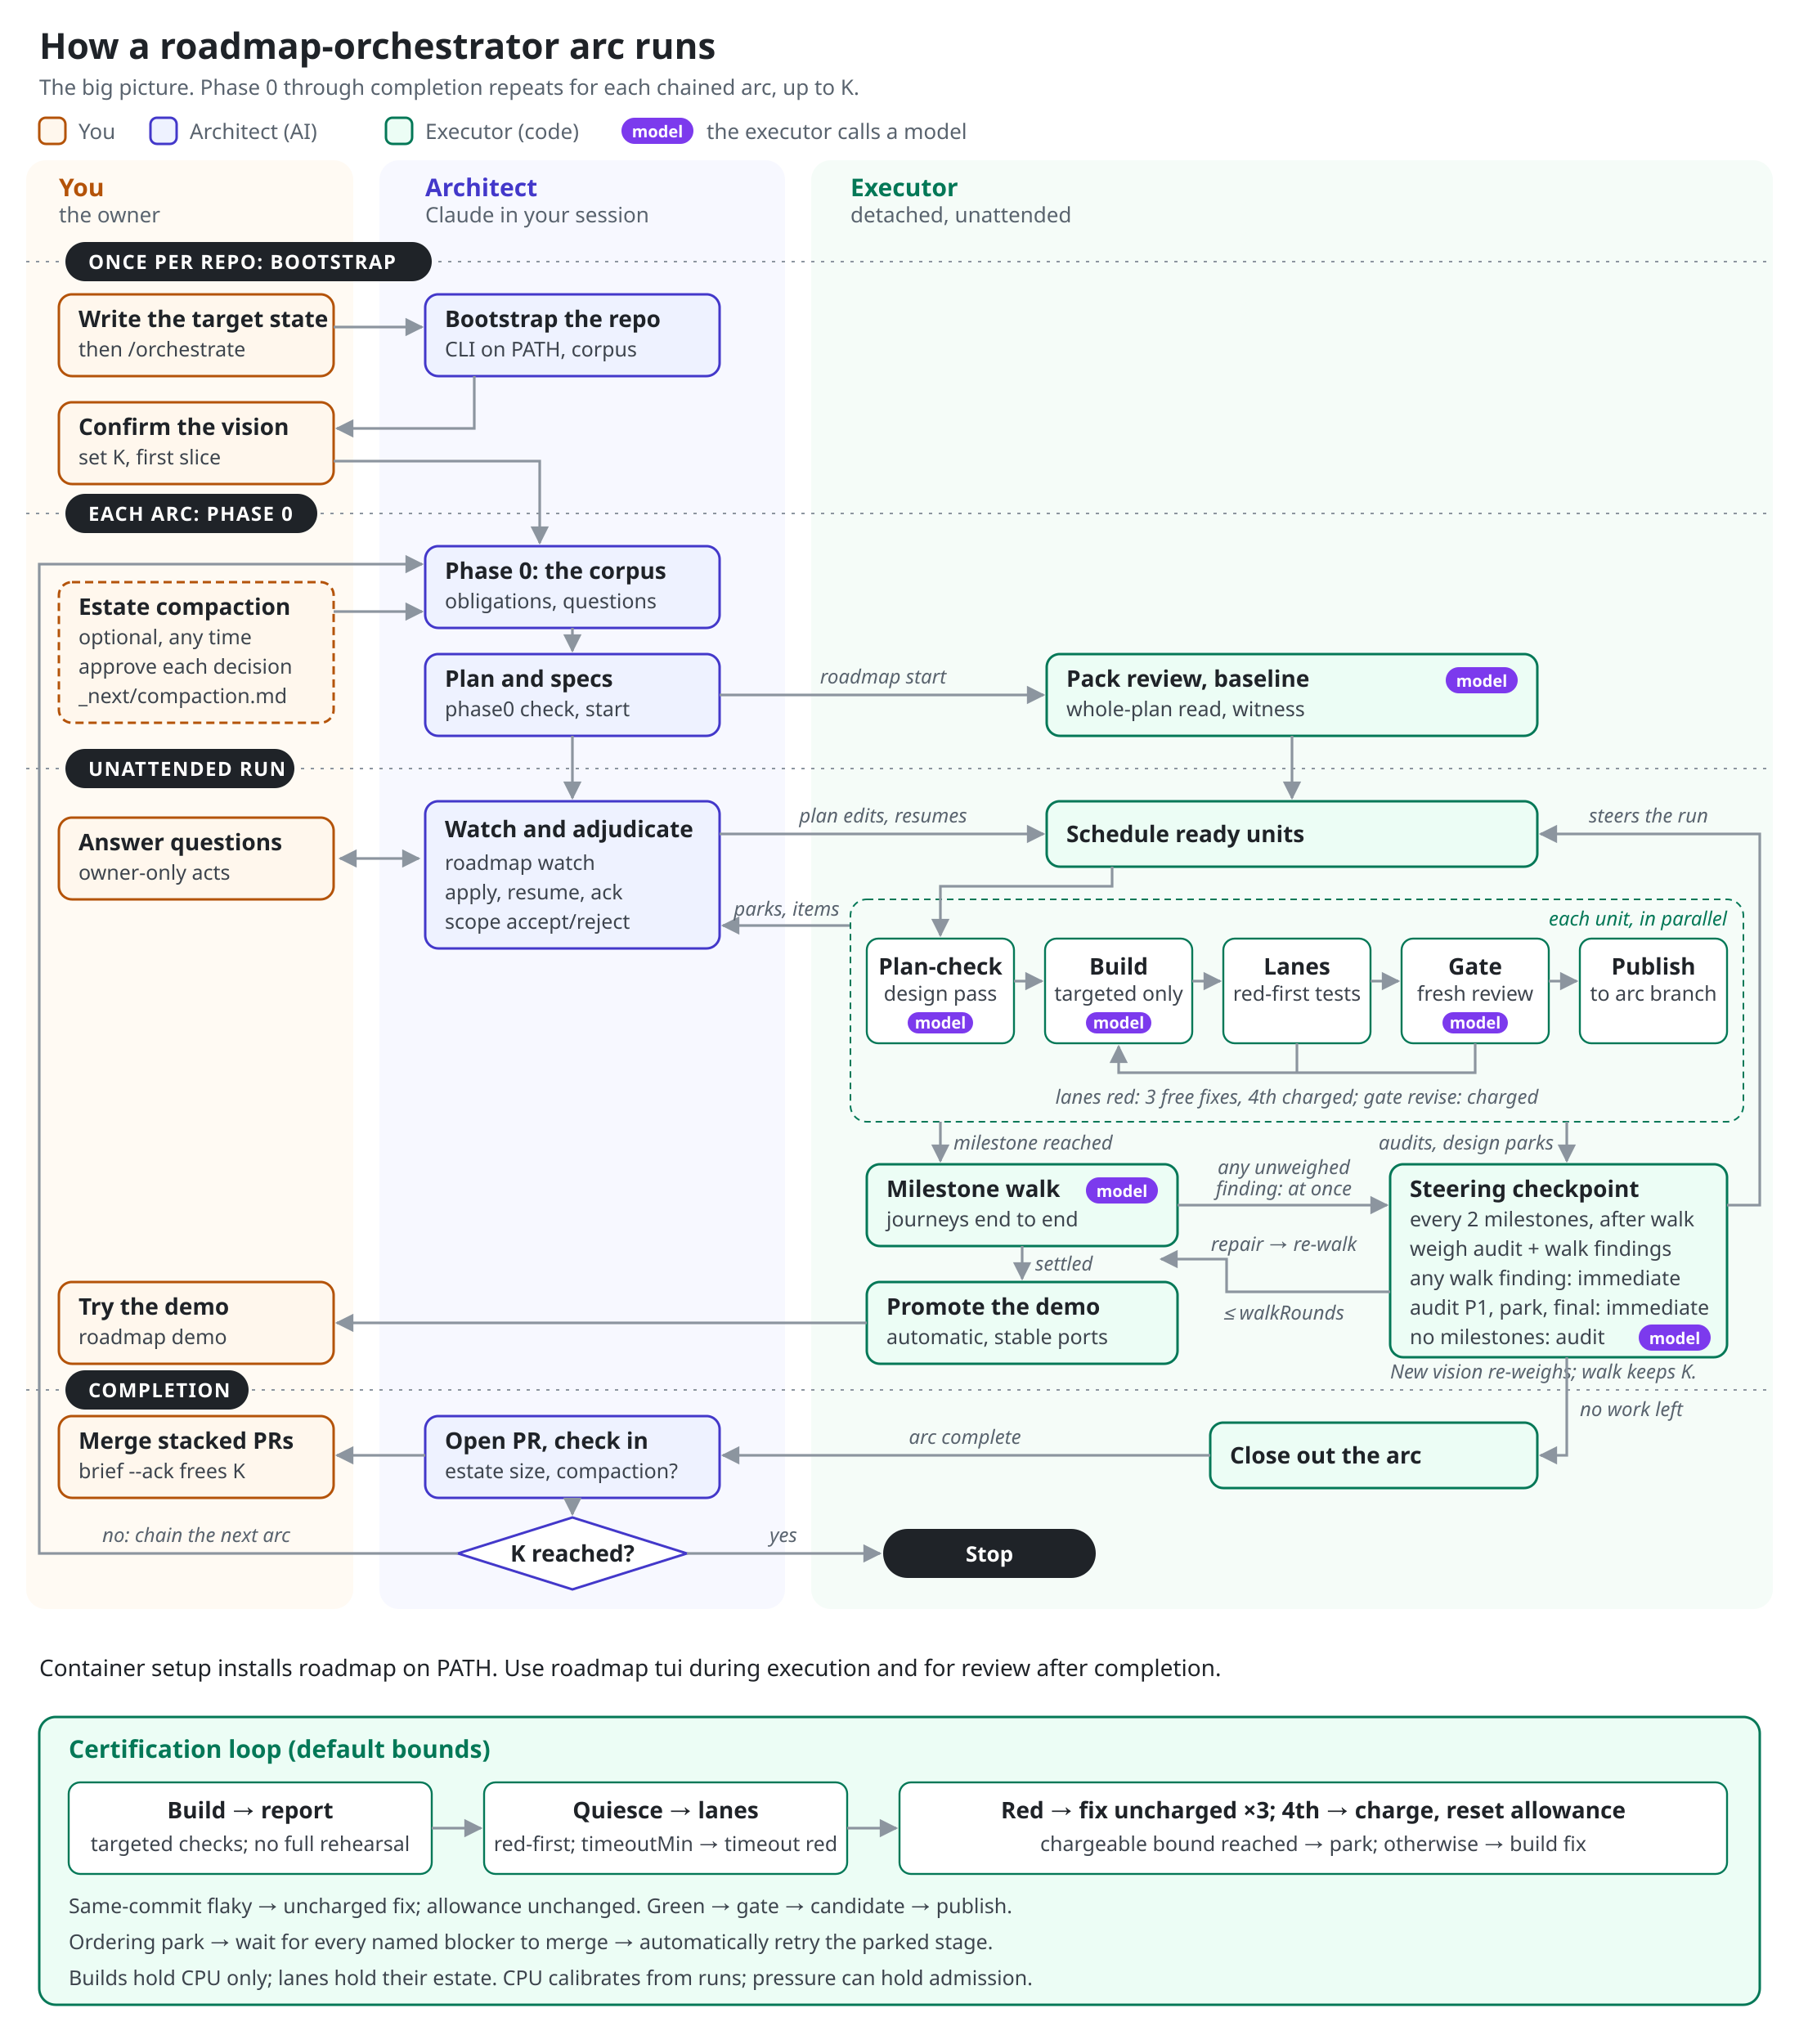
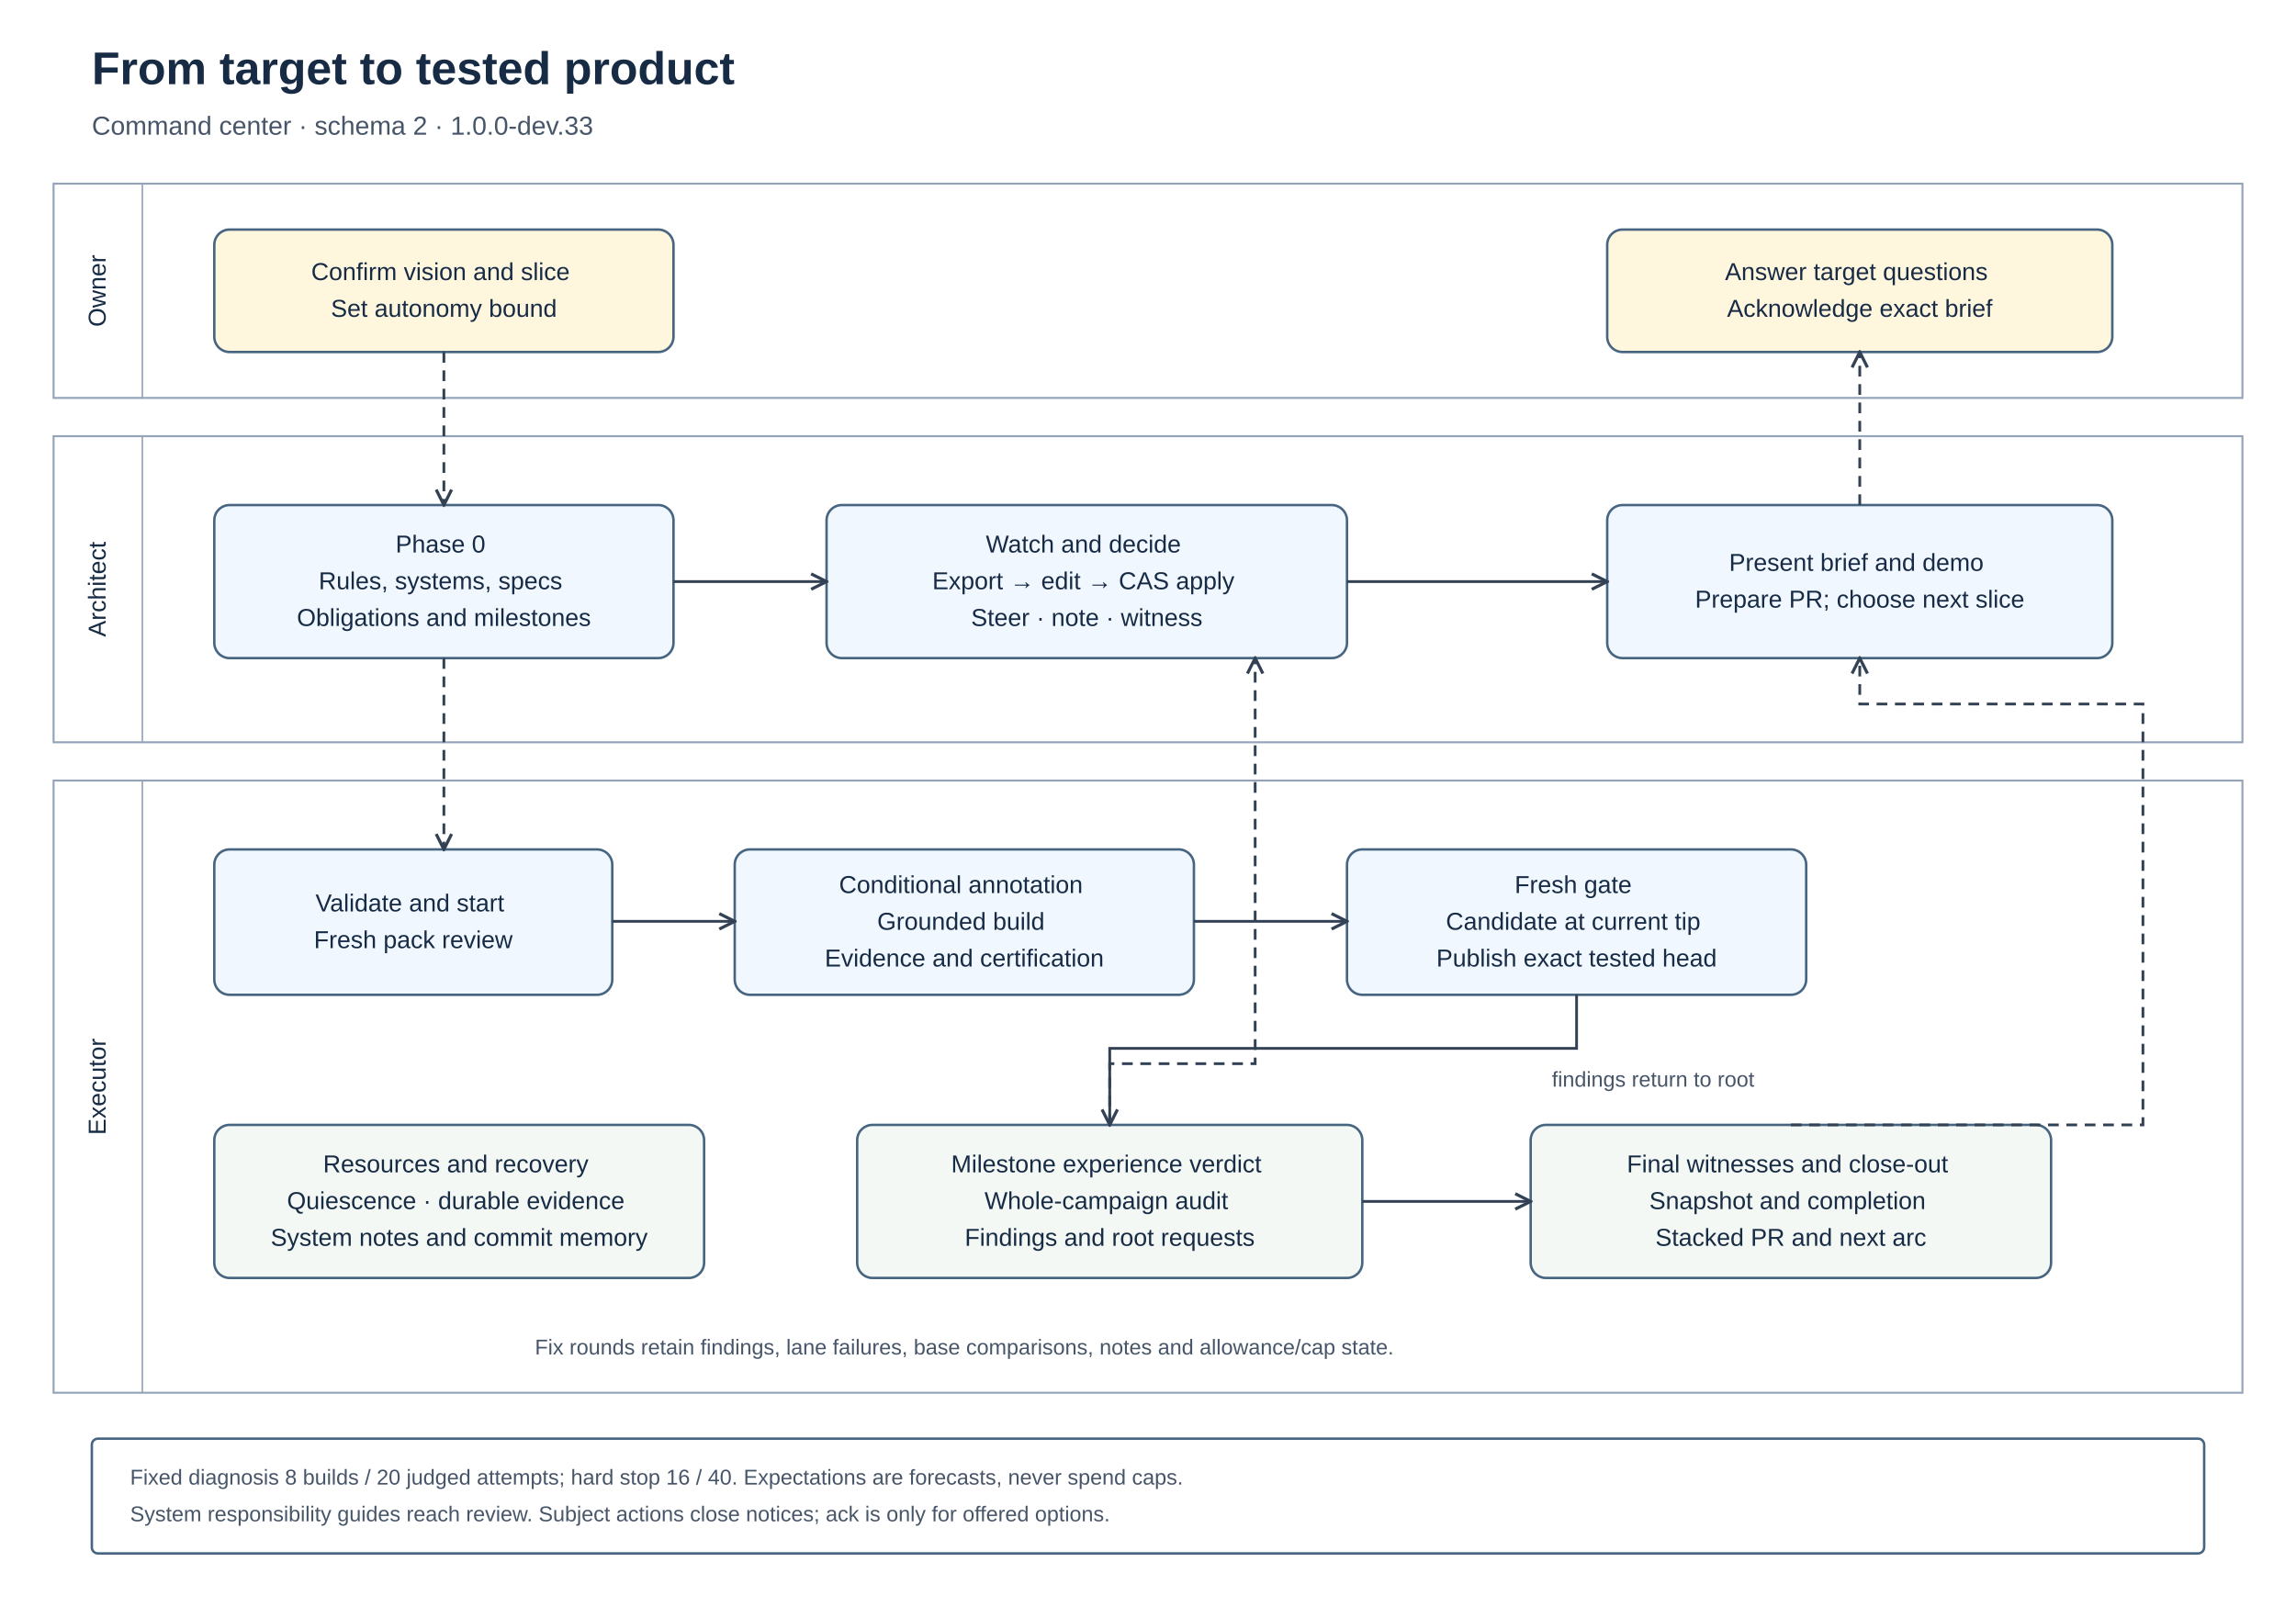
- <svg xmlns="http://www.w3.org/2000/svg" width="1100" height="1250" viewBox="0 0 1100 1250" role="img" aria-labelledby="title desc">
-   <style>
- text { font-family: -apple-system, BlinkMacSystemFont, "Segoe UI", "Noto Sans", Helvetica, Arial, "DejaVu Sans", sans-serif; fill: #1f2328; }
- .h1 { font-size: 22px; font-weight: 700; }
- .sub, .lg, .ls { font-size: 13px; fill: #59636e; }
- .lt { font-size: 15px; font-weight: 700; }
- .lt.ow { fill: #b45309; } .lt.ar { fill: #4338ca; } .lt.ex { fill: #047857; }
- .lane.ow { fill: #fffaf3; } .lane.ar { fill: #f7f8ff; } .lane.ex { fill: #f5fcf8; }
- .box { stroke-width: 1.5; }
- .box.ow { fill: #fff7ed; stroke: #b45309; }
- .box.ar { fill: #eef2ff; stroke: #4338ca; }
- .box.ex { fill: #ecfdf5; stroke: #047857; }
- .box.step { fill: #ffffff; stroke: #047857; stroke-width: 1.2; }
- .group { fill: none; stroke: #047857; stroke-width: 1; stroke-dasharray: 4 3; }
- .gl { font-size: 12px; fill: #047857; font-style: italic; }
- .t { font-size: 14px; font-weight: 600; }
- .b { font-size: 12.5px; fill: #3d444d; }
- .chip { fill: #7c3aed; }
- .chipt { font-size: 10px; font-weight: 600; fill: #ffffff; }
- .arr { fill: none; stroke: #8c959f; stroke-width: 1.6; }
- .ah { fill: #8c959f; }
- .al { font-size: 12px; fill: #59636e; font-style: italic; }
- .band { stroke: #8c959f; stroke-width: 1; stroke-dasharray: 2 4; }
- .pill { fill: #1f2328; }
- .bandt { font-size: 12px; font-weight: 700; fill: #ffffff; letter-spacing: 0.06em; }
- .term { fill: #1f2328; }
- .termt { font-size: 13px; font-weight: 600; fill: #ffffff; }
- .dia { fill: #ffffff; stroke: #4338ca; stroke-width: 1.5; }
- </style>
+ <svg xmlns="http://www.w3.org/2000/svg" width="1500" height="1050" viewBox="0 0 1500 1050" role="img" aria-labelledby="title desc">
  <defs>
-     <marker id="ah" viewBox="0 0 10 10" refX="9" refY="5" markerWidth="7" markerHeight="7" orient="auto-start-reverse">
-       <path class="ah" d="M0 0 L10 5 L0 10 z" />
+     <marker id="arrow" viewBox="0 0 10 10" refX="9" refY="5" markerWidth="7" markerHeight="7" orient="auto-start-reverse">
+       <path d="M 1 1 L 9 5 L 1 9" fill="none" stroke="#334155" stroke-width="1.6" />
    </marker>
  </defs>
-   <rect width="1100" height="1250" fill="#ffffff" />
-   <text class="h1" x="24" y="36">How a roadmap-orchestrator arc runs</text>
-   <text class="sub" x="24" y="58">The big picture. Phase 0 through completion repeats for each chained arc, up to K.</text>
-   <rect class="box ow" x="24" y="72" width="16" height="16" rx="4" />
-   <text class="lg" x="48" y="85">You</text>
-   <rect class="box ar" x="92" y="72" width="16" height="16" rx="4" />
-   <text class="lg" x="116" y="85">Architect (AI)</text>
-   <rect class="box ex" x="236" y="72" width="16" height="16" rx="4" />
-   <text class="lg" x="260" y="85">Executor (code)</text>
-   <rect class="chip" x="380" y="72" width="44" height="16" rx="8" />
-   <text class="chipt" x="402" y="84" text-anchor="middle">model</text>
-   <text class="lg" x="432" y="85">the executor calls a model</text>
-   <rect class="lane ow" x="16" y="98" width="200" height="886" rx="12" />
-   <text class="lt ow" x="36" y="120">You</text>
-   <text class="ls" x="36" y="136">the owner</text>
-   <rect class="lane ar" x="232" y="98" width="248" height="886" rx="12" />
-   <text class="lt ar" x="260" y="120">Architect</text>
-   <text class="ls" x="260" y="136">Claude in your session</text>
-   <rect class="lane ex" x="496" y="98" width="588" height="886" rx="12" />
-   <text class="lt ex" x="520" y="120">Executor</text>
-   <text class="ls" x="520" y="136">detached, unattended</text>
-   <line class="band" x1="16" y1="160" x2="1084" y2="160" />
-   <rect class="pill" x="40" y="148" width="224" height="24" rx="12" />
-   <text class="bandt" x="54" y="164.5">ONCE PER REPO: BOOTSTRAP</text>
-   <line class="band" x1="16" y1="314" x2="1084" y2="314" />
-   <rect class="pill" x="40" y="302" width="154" height="24" rx="12" />
-   <text class="bandt" x="54" y="318.5">EACH ARC: PHASE 0</text>
-   <line class="band" x1="16" y1="470" x2="1084" y2="470" />
-   <rect class="pill" x="40" y="458" width="140" height="24" rx="12" />
-   <text class="bandt" x="54" y="474.5">UNATTENDED RUN</text>
-   <line class="band" x1="16" y1="850" x2="1084" y2="850" />
-   <rect class="pill" x="40" y="838" width="112" height="24" rx="12" />
-   <text class="bandt" x="54" y="854.5">COMPLETION</text>
-   <rect class="box ow" x="36" y="180" width="168" height="50" rx="8" />
-   <text class="t" x="48" y="200">Write the target state</text>
-   <text class="b" x="48" y="218">then /orchestrate</text>
-   <rect class="box ar" x="260" y="180" width="180" height="50" rx="8" />
-   <text class="t" x="272" y="200">Bootstrap the repo</text>
-   <text class="b" x="272" y="218">CLI on PATH, corpus</text>
-   <path class="arr" d="M204 200 H258" marker-end="url(#ah)" />
-   <rect class="box ow" x="36" y="246" width="168" height="50" rx="8" />
-   <text class="t" x="48" y="266">Confirm the vision</text>
-   <text class="b" x="48" y="284">set K, first slice</text>
-   <path class="arr" d="M290 230 V262 H206" marker-end="url(#ah)" />
-   <path class="arr" d="M204 282 H330 V332" marker-end="url(#ah)" />
-   <rect class="box ar" x="260" y="334" width="180" height="50" rx="8" />
-   <text class="t" x="272" y="354">Phase 0: the corpus</text>
-   <text class="b" x="272" y="372">obligations, questions</text>
-   <rect class="box ar" x="260" y="400" width="180" height="50" rx="8" />
-   <text class="t" x="272" y="420">Plan and specs</text>
-   <text class="b" x="272" y="438">phase0 check, start</text>
-   <path class="arr" d="M350 384 V398" marker-end="url(#ah)" />
-   <rect class="box ow" x="36" y="356" width="168" height="86" rx="8" stroke-dasharray="5 3" />
-   <text class="t" x="48" y="376">Estate compaction</text>
-   <text class="b" x="48" y="394">optional, any time</text>
-   <text class="b" x="48" y="412">approve each decision</text>
-   <text class="b" x="48" y="430">_next/compaction.md</text>
-   <path class="arr" d="M204 374 H258" marker-end="url(#ah)" />
-   <rect class="box ex" x="640" y="400" width="300" height="50" rx="8" />
-   <text class="t" x="652" y="420">Pack review, baseline</text>
-   <text class="b" x="652" y="438">whole-plan read, witness</text>
-   <rect class="chip" x="884" y="408" width="44" height="16" rx="8" />
-   <text class="chipt" x="906" y="420" text-anchor="middle">model</text>
-   <path class="arr" d="M440 425 H638" marker-end="url(#ah)" />
-   <text class="al" x="540" y="418" text-anchor="middle">roadmap start</text>
-   <rect class="box ar" x="260" y="490" width="180" height="90" rx="8" />
-   <text class="t" x="272" y="512">Watch and adjudicate</text>
-   <text class="b" x="272" y="532">roadmap watch</text>
-   <text class="b" x="272" y="550">apply, resume, ack</text>
-   <text class="b" x="272" y="568">scope accept/reject</text>
-   <path class="arr" d="M350 450 V488" marker-end="url(#ah)" />
-   <rect class="box ow" x="36" y="500" width="168" height="50" rx="8" />
-   <text class="t" x="48" y="520">Answer questions</text>
-   <text class="b" x="48" y="538">owner-only acts</text>
-   <path class="arr" d="M208 525 H256" marker-start="url(#ah)" marker-end="url(#ah)" />
-   <rect class="box ex" x="640" y="490" width="300" height="40" rx="8" />
-   <text class="t" x="652" y="515">Schedule ready units</text>
-   <path class="arr" d="M790 450 V488" marker-end="url(#ah)" />
-   <path class="arr" d="M440 510 H638" marker-end="url(#ah)" />
-   <text class="al" x="540" y="503" text-anchor="middle">plan edits, resumes</text>
-   <path class="arr" d="M520 566 H442" marker-end="url(#ah)" />
-   <text class="al" x="481" y="560" text-anchor="middle">parks, items</text>
-   <rect class="group" x="520" y="550" width="546" height="136" rx="10" />
-   <text class="gl" x="1056" y="566" text-anchor="end">each unit, in parallel</text>
-   <path class="arr" d="M680 530 V542 H575 V572" marker-end="url(#ah)" />
-   <rect class="box step" x="530" y="574" width="90" height="64" rx="7" />
-   <text class="t" x="575" y="596" text-anchor="middle">Plan-check</text>
-   <text class="b" x="575" y="612" text-anchor="middle">design pass</text>
-   <rect class="chip" x="555" y="619" width="40" height="13" rx="6.5" />
-   <text class="chipt" x="575" y="629" text-anchor="middle">model</text>
-   <rect class="box step" x="639" y="574" width="90" height="64" rx="7" />
-   <text class="t" x="684" y="596" text-anchor="middle">Build</text>
-   <text class="b" x="684" y="612" text-anchor="middle">targeted only</text>
-   <rect class="chip" x="664" y="619" width="40" height="13" rx="6.5" />
-   <text class="chipt" x="684" y="629" text-anchor="middle">model</text>
-   <rect class="box step" x="748" y="574" width="90" height="64" rx="7" />
-   <text class="t" x="793" y="596" text-anchor="middle">Lanes</text>
-   <text class="b" x="793" y="612" text-anchor="middle">red-first tests</text>
-   <rect class="box step" x="857" y="574" width="90" height="64" rx="7" />
-   <text class="t" x="902" y="596" text-anchor="middle">Gate</text>
-   <text class="b" x="902" y="612" text-anchor="middle">fresh review</text>
-   <rect class="chip" x="882" y="619" width="40" height="13" rx="6.5" />
-   <text class="chipt" x="902" y="629" text-anchor="middle">model</text>
-   <rect class="box step" x="966" y="574" width="90" height="64" rx="7" />
-   <text class="t" x="1011" y="596" text-anchor="middle">Publish</text>
-   <text class="b" x="1011" y="612" text-anchor="middle">to arc branch</text>
-   <path class="arr" d="M620 600 H637" marker-end="url(#ah)" />
-   <path class="arr" d="M729 600 H746" marker-end="url(#ah)" />
-   <path class="arr" d="M838 600 H855" marker-end="url(#ah)" />
-   <path class="arr" d="M947 600 H964" marker-end="url(#ah)" />
-   <path class="arr" d="M902 638 V656 H684 V640" marker-end="url(#ah)" />
-   <path class="arr" d="M793 638 V656" />
-   <text class="al" x="793" y="675" text-anchor="middle">lanes red: 3 free fixes, 4th charged; gate revise: charged</text>
-   <rect class="box ex" x="530" y="712" width="190" height="50" rx="8" />
-   <text class="t" x="542" y="732">Milestone walk</text>
-   <text class="b" x="542" y="750">journeys end to end</text>
-   <rect class="chip" x="664" y="720" width="44" height="16" rx="8" />
-   <text class="chipt" x="686" y="732" text-anchor="middle">model</text>
-   <path class="arr" d="M575 686 V710" marker-end="url(#ah)" />
-   <text class="al" x="583" y="703">milestone reached</text>
-   <rect class="box ex" x="850" y="712" width="206" height="118" rx="8" />
-   <text class="t" x="862" y="732">Steering checkpoint</text>
-   <text class="b" x="862" y="750">every 2 milestones, after walk</text>
-   <text class="b" x="862" y="768">weigh audit + walk findings</text>
-   <text class="b" x="862" y="786">any walk finding: immediate</text>
-   <text class="b" x="862" y="804">audit P1, park, final: immediate</text>
-   <text class="b" x="862" y="822">no milestones: audit</text>
-   <rect class="chip" x="1002" y="810" width="44" height="16" rx="8" />
-   <text class="chipt" x="1024" y="822" text-anchor="middle">model</text>
-   <path class="arr" d="M958 686 V710" marker-end="url(#ah)" />
-   <text class="al" x="950" y="703" text-anchor="end">audits, design parks</text>
-   <path class="arr" d="M720 737 H848" marker-end="url(#ah)" />
-   <text class="al" x="785" y="718" text-anchor="middle">any unweighed</text>
-   <text class="al" x="785" y="731" text-anchor="middle">finding: at once</text>
-   <path class="arr" d="M850 790 H750 V770 H710" marker-end="url(#ah)" />
-   <text class="al" x="785" y="765" text-anchor="middle">repair → re-walk</text>
-   <text class="al" x="785" y="807" text-anchor="middle">≤ walkRounds</text>
-   <text class="al" x="850" y="843">New vision re-weighs; walk keeps K.</text>
-   <path class="arr" d="M1056 737 H1076 V510 H942" marker-end="url(#ah)" />
-   <text class="al" x="1008" y="503" text-anchor="middle">steers the run</text>
-   <rect class="box ex" x="530" y="784" width="190" height="50" rx="8" />
-   <text class="t" x="542" y="804">Promote the demo</text>
-   <text class="b" x="542" y="822">automatic, stable ports</text>
-   <path class="arr" d="M625 762 V782" marker-end="url(#ah)" />
-   <text class="al" x="633" y="777">settled</text>
-   <rect class="box ow" x="36" y="784" width="168" height="50" rx="8" />
-   <text class="t" x="48" y="804">Try the demo</text>
-   <text class="b" x="48" y="822">roadmap demo</text>
-   <path class="arr" d="M530 809 H206" marker-end="url(#ah)" />
-   <rect class="box ex" x="740" y="870" width="200" height="40" rx="8" />
-   <text class="t" x="752" y="895">Close out the arc</text>
-   <path class="arr" d="M958 830 V890 H942" marker-end="url(#ah)" />
-   <text class="al" x="966" y="866">no work left</text>
-   <rect class="box ar" x="260" y="866" width="180" height="50" rx="8" />
-   <text class="t" x="272" y="886">Open PR, check in</text>
-   <text class="b" x="272" y="904">estate size, compaction?</text>
-   <path class="arr" d="M740 890 H442" marker-end="url(#ah)" />
-   <text class="al" x="590" y="883" text-anchor="middle">arc complete</text>
-   <rect class="box ow" x="36" y="866" width="168" height="50" rx="8" />
-   <text class="t" x="48" y="886">Merge stacked PRs</text>
-   <text class="b" x="48" y="904">brief --ack frees K</text>
-   <path class="arr" d="M260 890 H206" marker-end="url(#ah)" />
-   <path class="dia" d="M350 928 L420 950 L350 972 L280 950 Z" />
-   <text class="t" x="350" y="955" text-anchor="middle">K reached?</text>
-   <path class="arr" d="M350 916 V926" marker-end="url(#ah)" />
-   <rect class="term" x="540" y="935" width="130" height="30" rx="15" />
-   <text class="termt" x="605" y="955" text-anchor="middle">Stop</text>
-   <path class="arr" d="M420 950 H538" marker-end="url(#ah)" />
-   <text class="al" x="479" y="943" text-anchor="middle">yes</text>
-   <path class="arr" d="M280 950 H24 V345 H258" marker-end="url(#ah)" />
-   <text class="al" x="120" y="943" text-anchor="middle">no: chain the next arc</text>
-   <rect x="0" y="1000" width="1100" height="40" fill="#fff" />
-   <text x="24" y="1025" font-size="14" fill="#59636e">Container setup installs roadmap on PATH. Use roadmap tui during execution and for review after completion.</text>
-   <rect class="box ex" x="24" y="1050" width="1052" height="176" rx="10" />
-   <text class="lt ex" x="42" y="1075">Certification loop (default bounds)</text>
-   <rect class="box step" x="42" y="1090" width="222" height="56" rx="7" />
-   <text class="t" x="153" y="1112" text-anchor="middle">Build → report</text>
-   <text class="b" x="153" y="1132" text-anchor="middle">targeted checks; no full rehearsal</text>
-   <path class="arr" d="M264 1118 H294" marker-end="url(#ah)" />
-   <rect class="box step" x="296" y="1090" width="222" height="56" rx="7" />
-   <text class="t" x="407" y="1112" text-anchor="middle">Quiesce → lanes</text>
-   <text class="b" x="407" y="1132" text-anchor="middle">red-first; timeoutMin → timeout red</text>
-   <path class="arr" d="M518 1118 H548" marker-end="url(#ah)" />
-   <rect class="box step" x="550" y="1090" width="506" height="56" rx="7" />
-   <text class="t" x="803" y="1112" text-anchor="middle">Red → fix uncharged ×3; 4th → charge, reset allowance</text>
-   <text class="b" x="803" y="1132" text-anchor="middle">chargeable bound reached → park; otherwise → build fix</text>
-   <text class="b" x="42" y="1170">Same-commit flaky → uncharged fix; allowance unchanged. Green → gate → candidate → publish.</text>
-   <text class="b" x="42" y="1192">Ordering park → wait for every named blocker to merge → automatically retry the parked stage.</text>
-   <text class="b" x="42" y="1214">Builds hold CPU only; lanes hold their estate. CPU calibrates from runs; pressure can hold admission.</text>
+   <style>text{font-family:Arial,Helvetica,sans-serif;fill:#172b45} .title{font-size:30px;font-weight:700}.sub{font-size:17px;fill:#475569}.label{font-size:16px}.small{font-size:14px;fill:#475569}.task{stroke:#476581;stroke-width:1.6}.edge{fill:none;stroke:#334155;stroke-width:1.8;marker-end:url(#arrow)}.msg{stroke-dasharray:7 5}.pool{fill:#fff;stroke:#94a3b8;stroke-width:1.3}</style>
+   <rect width="1500" height="1050" fill="#fff" />
+   <text x="60" y="55" class="title" text-anchor="start">
+     <tspan x="60" dy="0">From target to tested product</tspan>
+   </text>
+   <text x="60" y="88" class="sub" text-anchor="start">
+     <tspan x="60" dy="0">Command center · schema 2 · 1.0.0-dev.33</tspan>
+   </text>
+   <rect x="35" y="120" width="1430" height="140" class="pool" />
+   <path d="M93 120V260" stroke="#94a3b8" />
+   <text transform="translate(69 190.0) rotate(-90)" text-anchor="middle" class="label">Owner</text>
+   <rect x="35" y="285" width="1430" height="200" class="pool" />
+   <path d="M93 285V485" stroke="#94a3b8" />
+   <text transform="translate(69 385.0) rotate(-90)" text-anchor="middle" class="label">Architect</text>
+   <rect x="35" y="510" width="1430" height="400" class="pool" />
+   <path d="M93 510V910" stroke="#94a3b8" />
+   <text transform="translate(69 710.0) rotate(-90)" text-anchor="middle" class="label">Executor</text>
+   <rect x="140" y="150" width="300" height="80" rx="10" fill="#fff6de" class="task" />
+   <text x="290.0" y="183.0" class="label" text-anchor="middle">
+     <tspan x="290.0" dy="0">Confirm vision and slice</tspan>
+     <tspan x="290.0" dy="24">Set autonomy bound</tspan>
+   </text>
+   <rect x="1050" y="150" width="330" height="80" rx="10" fill="#fff6de" class="task" />
+   <text x="1215.0" y="183.0" class="label" text-anchor="middle">
+     <tspan x="1215.0" dy="0">Answer target questions</tspan>
+     <tspan x="1215.0" dy="24">Acknowledge exact brief</tspan>
+   </text>
+   <rect x="140" y="330" width="300" height="100" rx="10" fill="#f0f7ff" class="task" />
+   <text x="290.0" y="361.0" class="label" text-anchor="middle">
+     <tspan x="290.0" dy="0">Phase 0</tspan>
+     <tspan x="290.0" dy="24">Rules, systems, specs</tspan>
+     <tspan x="290.0" dy="24">Obligations and milestones</tspan>
+   </text>
+   <rect x="540" y="330" width="340" height="100" rx="10" fill="#f0f7ff" class="task" />
+   <text x="710.0" y="361.0" class="label" text-anchor="middle">
+     <tspan x="710.0" dy="0">Watch and decide</tspan>
+     <tspan x="710.0" dy="24">Export → edit → CAS apply</tspan>
+     <tspan x="710.0" dy="24">Steer · note · witness</tspan>
+   </text>
+   <rect x="1050" y="330" width="330" height="100" rx="10" fill="#f0f7ff" class="task" />
+   <text x="1215.0" y="373.0" class="label" text-anchor="middle">
+     <tspan x="1215.0" dy="0">Present brief and demo</tspan>
+     <tspan x="1215.0" dy="24">Prepare PR; choose next slice</tspan>
+   </text>
+   <polyline points="290,230 290,330" class="edge msg" />
+   <polyline points="1215,330 1215,230" class="edge msg" />
+   <polyline points="440,380 540,380" class="edge" />
+   <polyline points="880,380 1050,380" class="edge" />
+   <rect x="140" y="555" width="260" height="95" rx="10" fill="#f0f7ff" class="task" />
+   <text x="270.0" y="595.5" class="label" text-anchor="middle">
+     <tspan x="270.0" dy="0">Validate and start</tspan>
+     <tspan x="270.0" dy="24">Fresh pack review</tspan>
+   </text>
+   <rect x="480" y="555" width="300" height="95" rx="10" fill="#f0f7ff" class="task" />
+   <text x="630.0" y="583.5" class="label" text-anchor="middle">
+     <tspan x="630.0" dy="0">Conditional annotation</tspan>
+     <tspan x="630.0" dy="24">Grounded build</tspan>
+     <tspan x="630.0" dy="24">Evidence and certification</tspan>
+   </text>
+   <rect x="880" y="555" width="300" height="95" rx="10" fill="#f0f7ff" class="task" />
+   <text x="1030.0" y="583.5" class="label" text-anchor="middle">
+     <tspan x="1030.0" dy="0">Fresh gate</tspan>
+     <tspan x="1030.0" dy="24">Candidate at current tip</tspan>
+     <tspan x="1030.0" dy="24">Publish exact tested head</tspan>
+   </text>
+   <polyline points="290,430 290,555" class="edge msg" />
+   <polyline points="400,602 480,602" class="edge" />
+   <polyline points="780,602 880,602" class="edge" />
+   <rect x="140" y="735" width="320" height="100" rx="10" fill="#f3f8f4" class="task" />
+   <text x="300.0" y="766.0" class="label" text-anchor="middle">
+     <tspan x="300.0" dy="0">Resources and recovery</tspan>
+     <tspan x="300.0" dy="24">Quiescence · durable evidence</tspan>
+     <tspan x="300.0" dy="24">System notes and commit memory</tspan>
+   </text>
+   <rect x="560" y="735" width="330" height="100" rx="10" fill="#f3f8f4" class="task" />
+   <text x="725.0" y="766.0" class="label" text-anchor="middle">
+     <tspan x="725.0" dy="0">Milestone experience verdict</tspan>
+     <tspan x="725.0" dy="24">Whole-campaign audit</tspan>
+     <tspan x="725.0" dy="24">Findings and root requests</tspan>
+   </text>
+   <rect x="1000" y="735" width="340" height="100" rx="10" fill="#f3f8f4" class="task" />
+   <text x="1170.0" y="766.0" class="label" text-anchor="middle">
+     <tspan x="1170.0" dy="0">Final witnesses and close-out</tspan>
+     <tspan x="1170.0" dy="24">Snapshot and completion</tspan>
+     <tspan x="1170.0" dy="24">Stacked PR and next arc</tspan>
+   </text>
+   <polyline points="1030,650 1030,685 725,685 725,735" class="edge" />
+   <polyline points="890,785 1000,785" class="edge" />
+   <polyline points="1170,735 1400,735 1400,460 1215,460 1215,430" class="edge msg" />
+   <polyline points="725,735 725,695 820,695 820,430" class="edge msg" />
+   <text x="1080" y="710" class="small" text-anchor="middle">
+     <tspan x="1080" dy="0">findings return to root</tspan>
+   </text>
+   <text x="630" y="885" class="small" text-anchor="middle">
+     <tspan x="630" dy="0">Fix rounds retain findings, lane failures, base comparisons, notes and allowance/cap state.</tspan>
+   </text>
+   <rect x="60" y="940" width="1380" height="75" rx="4" fill="#fff" class="task" />
+   <text x="85" y="970" class="small" text-anchor="start">
+     <tspan x="85" dy="0">Fixed diagnosis 8 builds / 20 judged attempts; hard stop 16 / 40. Expectations are forecasts, never spend caps.</tspan>
+     <tspan x="85" dy="24">System responsibility guides reach review. Subject actions close notices; ack is only for offered options.</tspan>
+   </text>
</svg>
